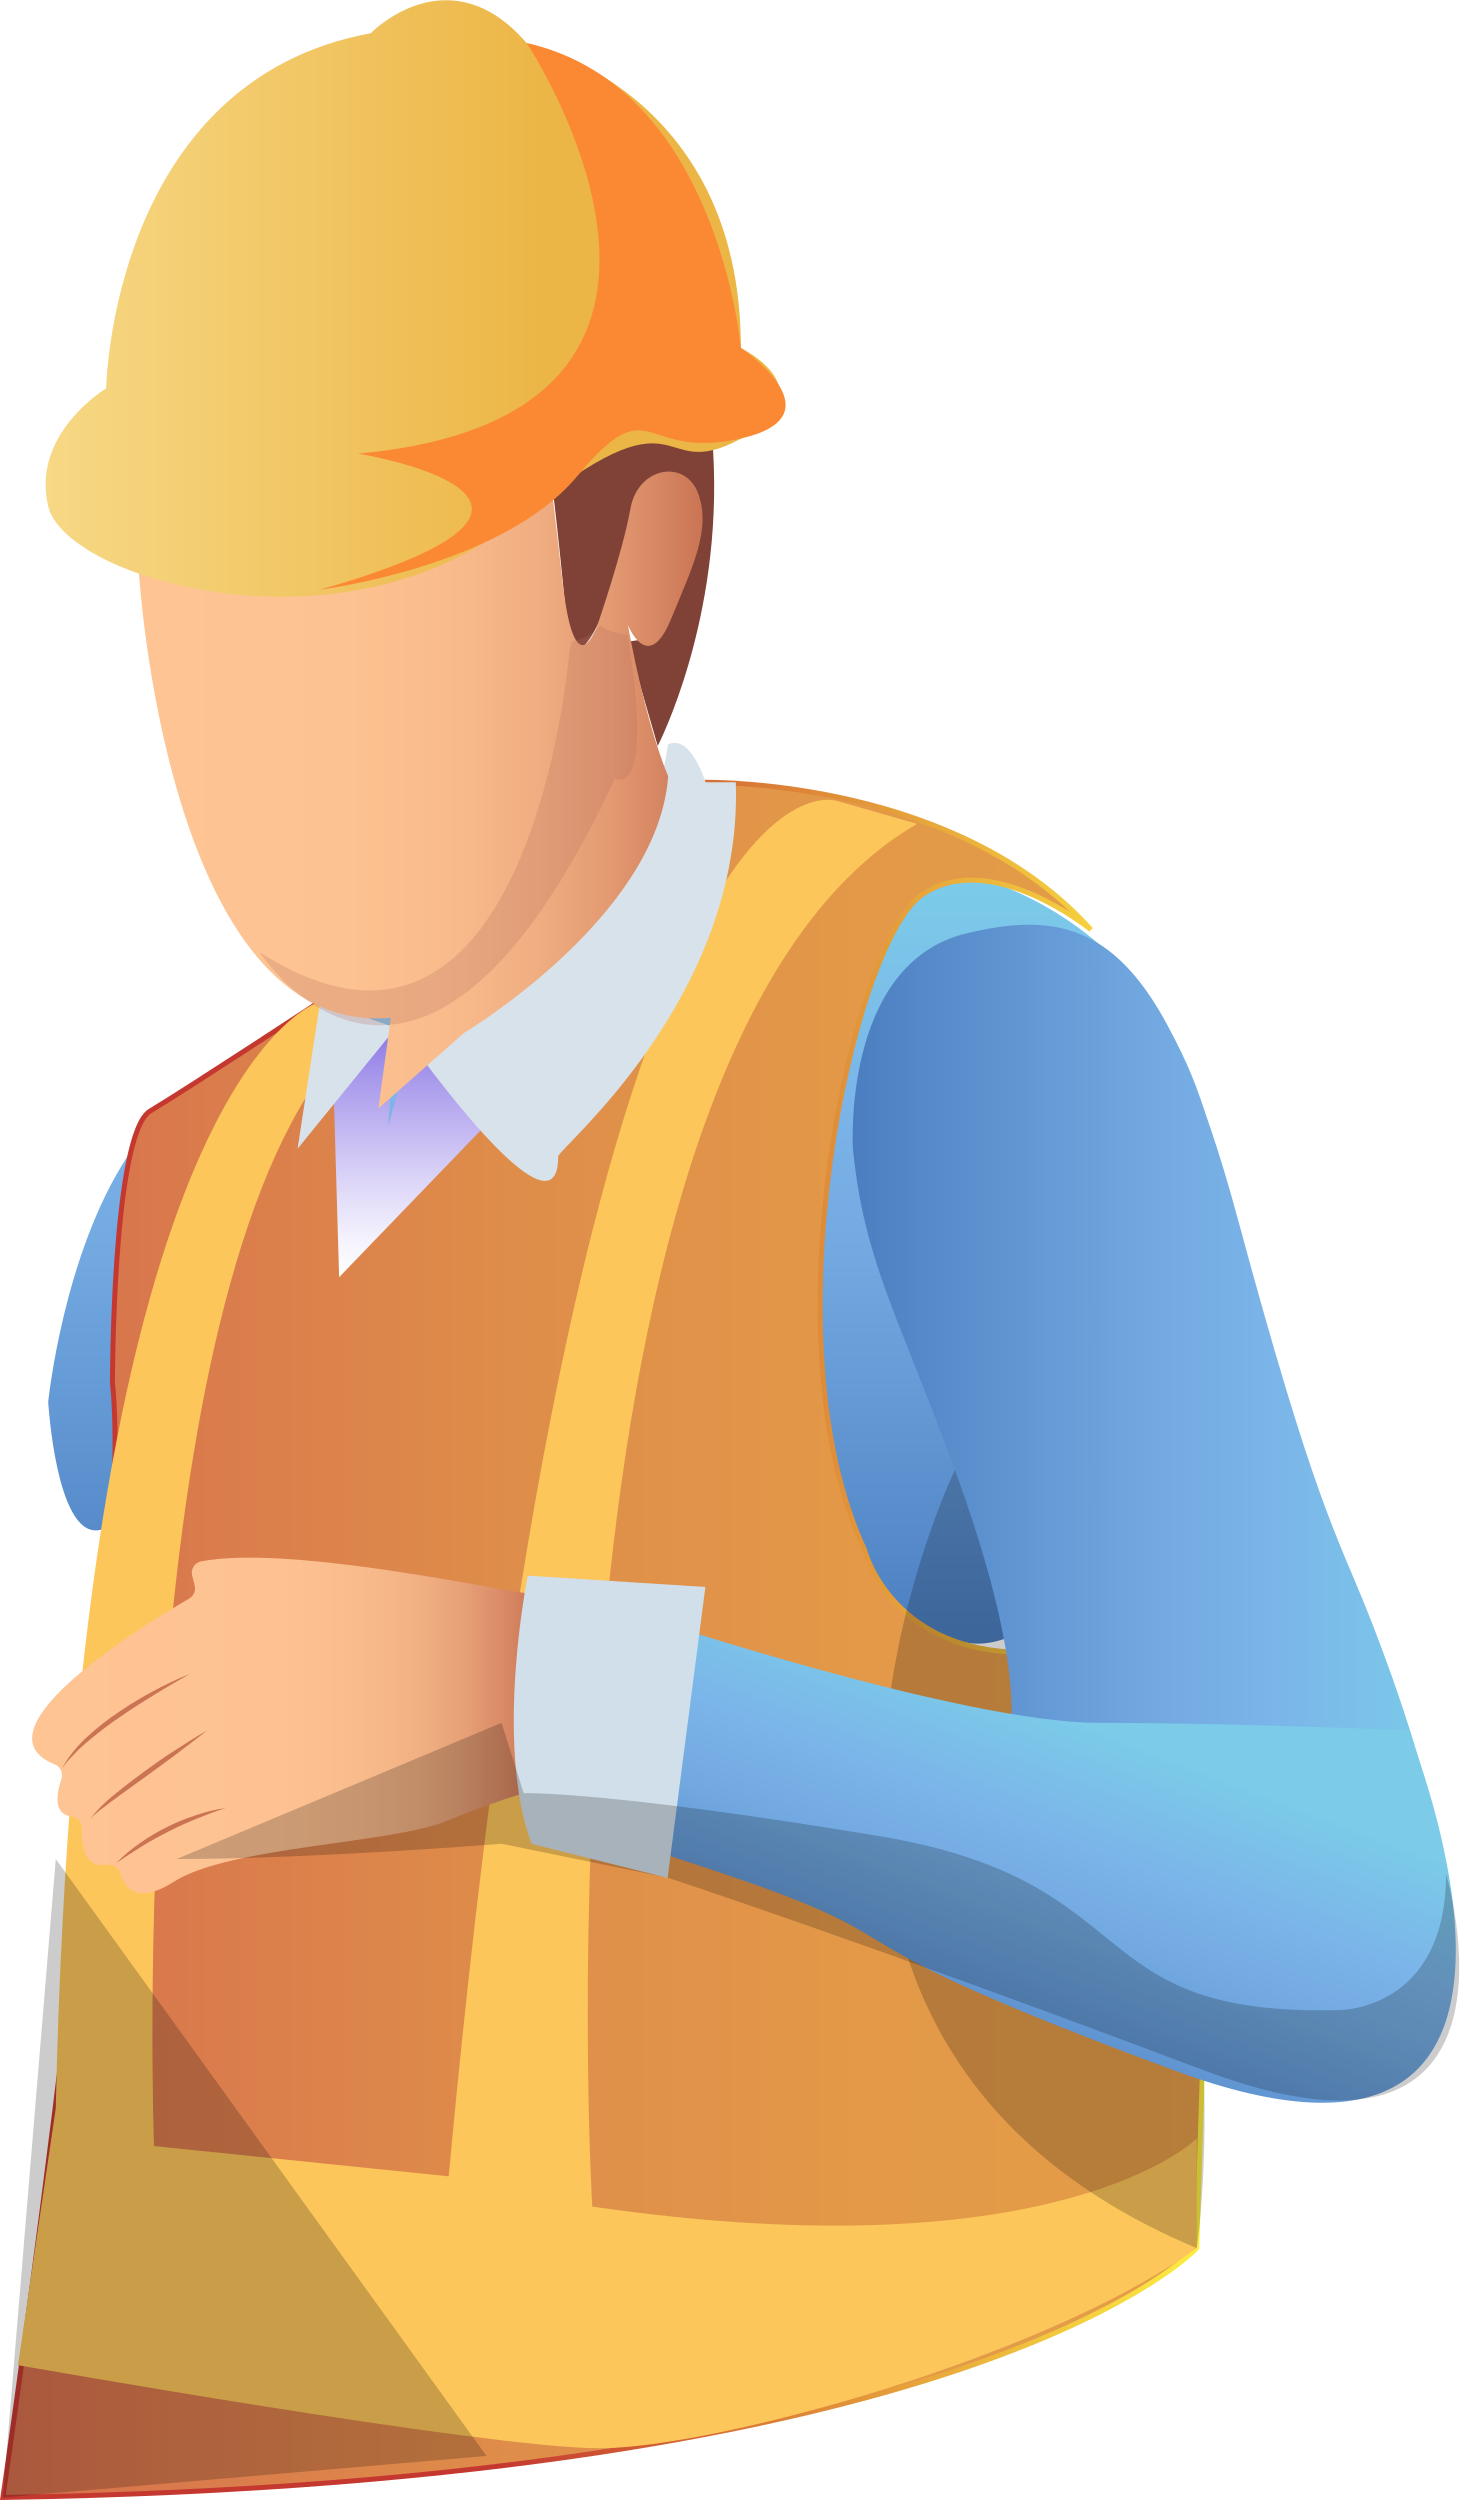
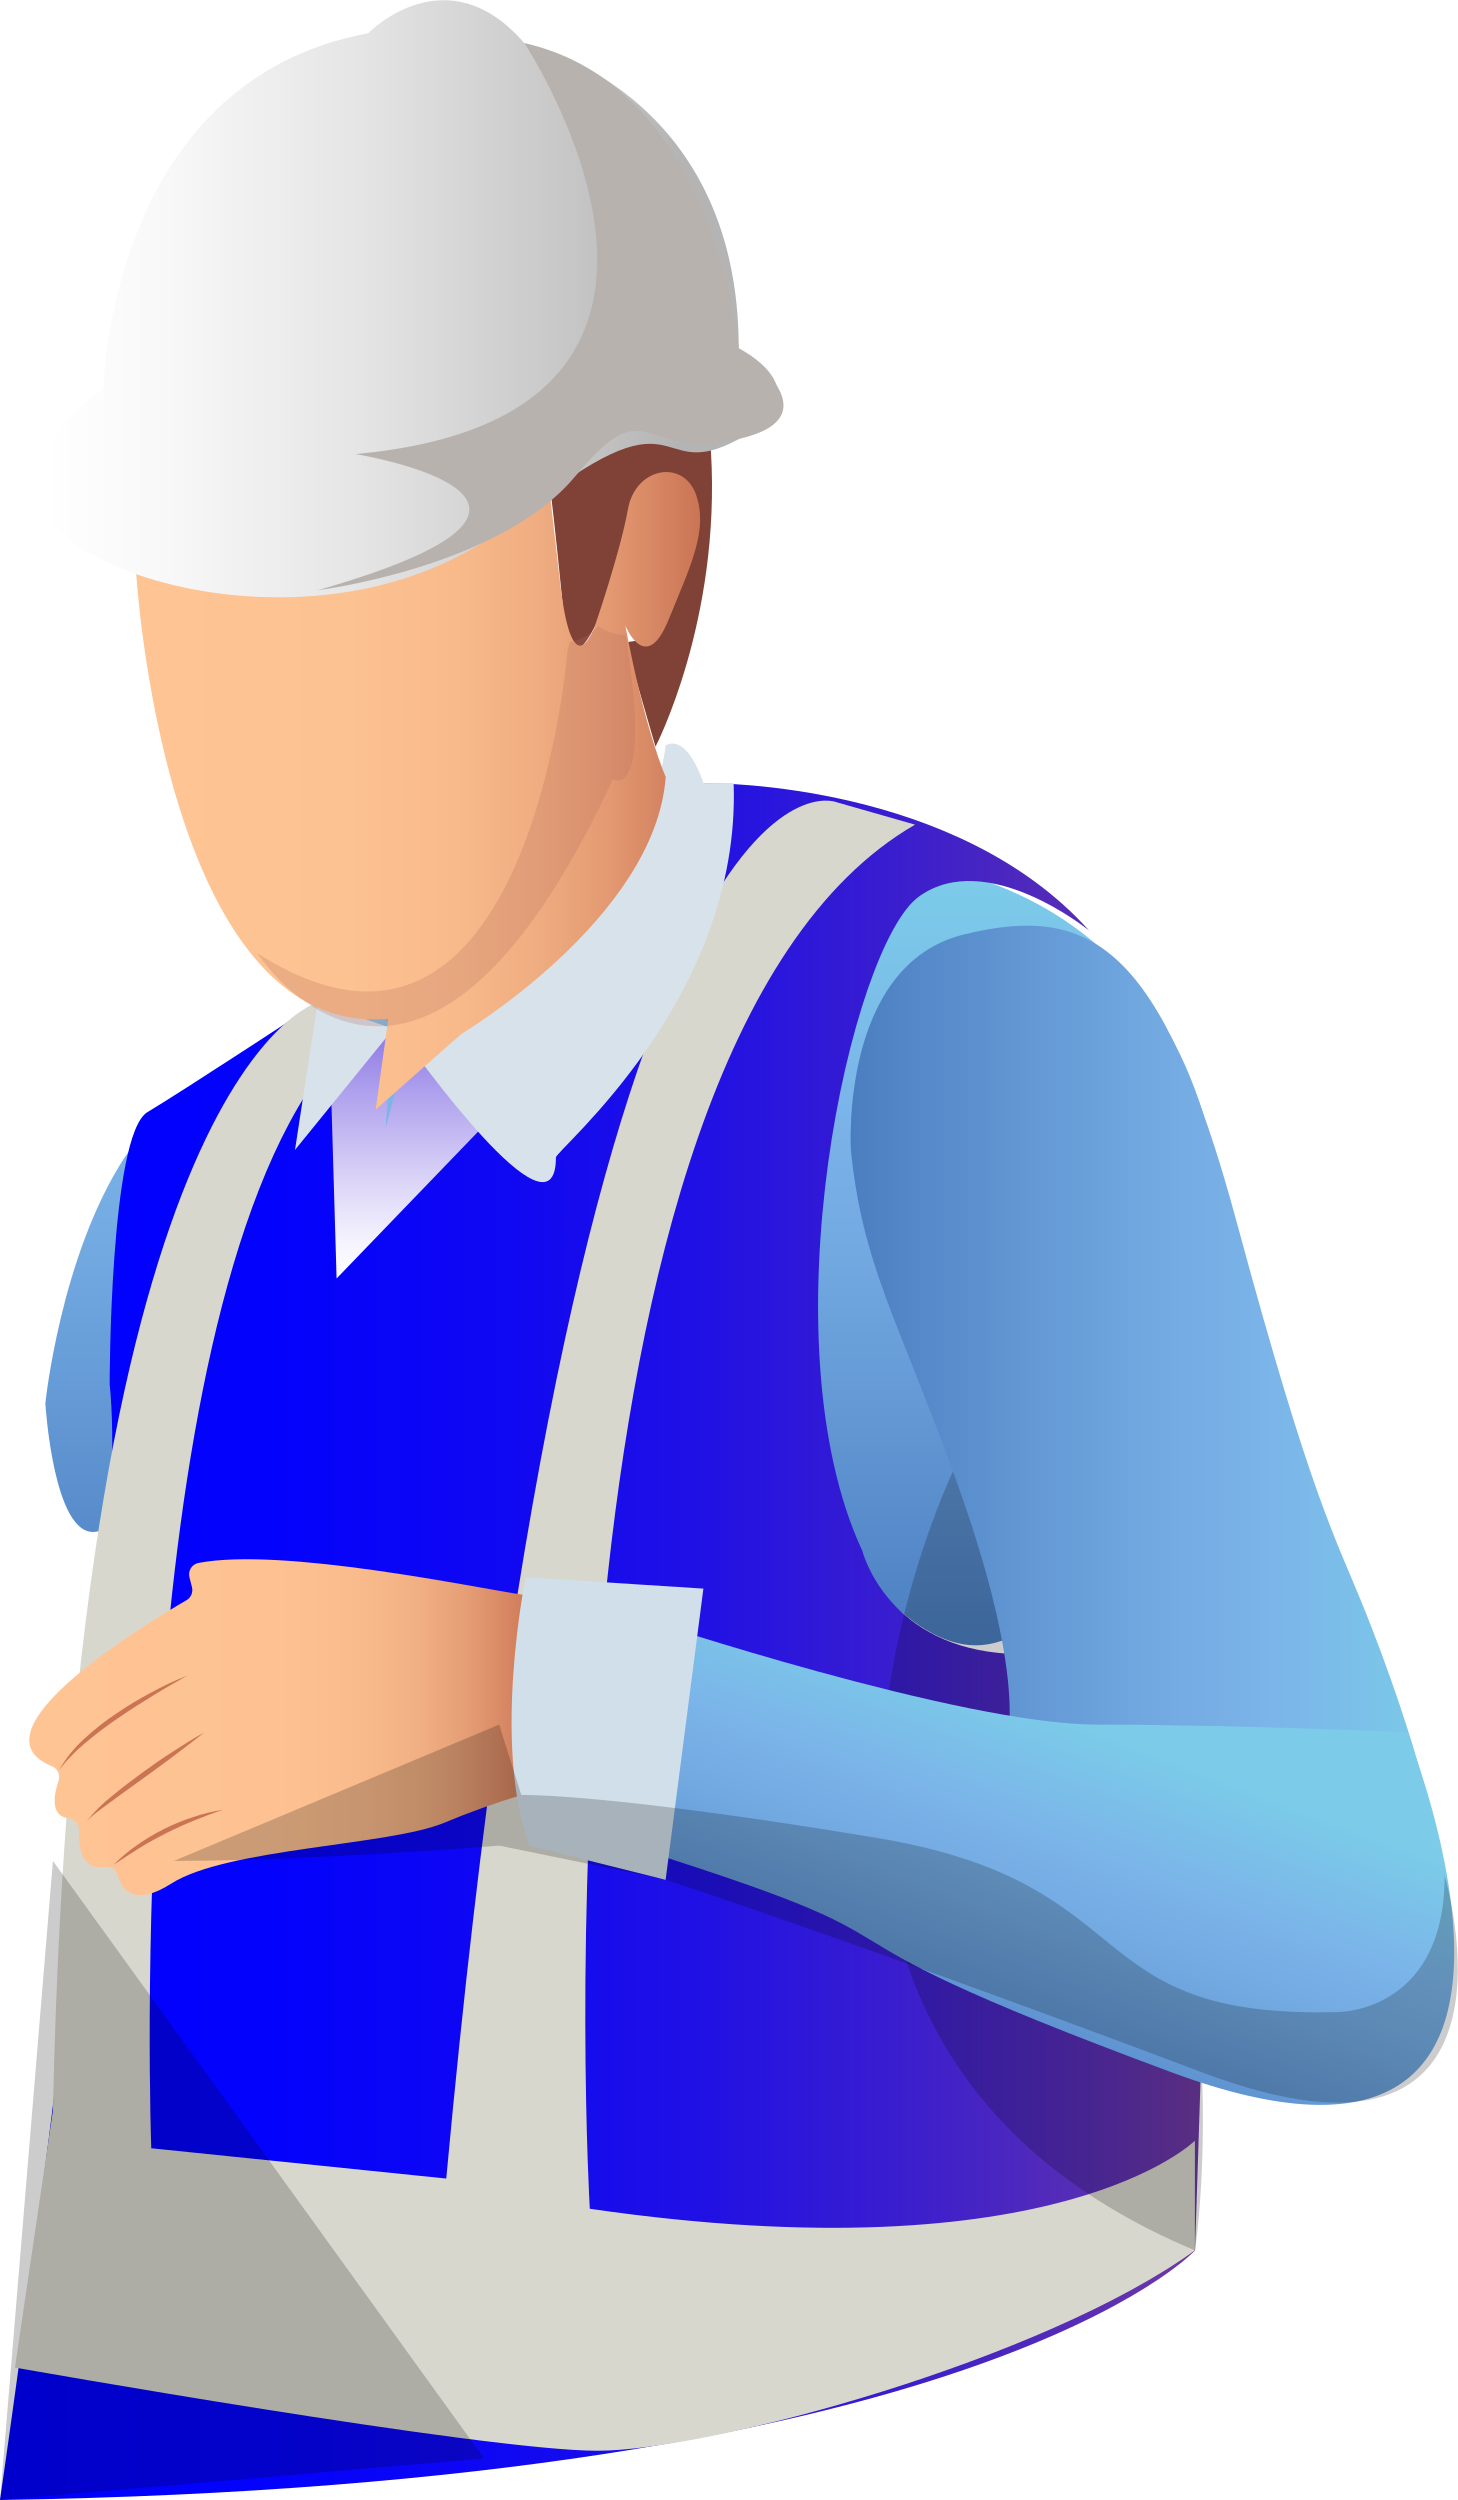
- <svg xmlns="http://www.w3.org/2000/svg" xmlns:xlink="http://www.w3.org/1999/xlink" viewBox="0 0 293.06 502.08">
+ <svg xmlns="http://www.w3.org/2000/svg" xmlns:xlink="http://www.w3.org/1999/xlink" viewBox="0 0 292.48 501.57">
  <defs>
-     <style>.cls-1{fill:url(#Degradado_sin_nombre_66);}.cls-2{stroke-miterlimit:10;fill:url(#Degradado_sin_nombre_198);stroke:url(#Degradado_sin_nombre_210);}.cls-3{fill:#fcc65a;}.cls-4{fill-opacity:0.2;}.cls-5{fill:url(#Degradado_sin_nombre_66-2);}.cls-6{fill:url(#Degradado_sin_nombre_66-3);}.cls-7{fill:url(#Degradado_sin_nombre_220);}.cls-8{fill:#d1dfea;}.cls-9{fill:#804237;}.cls-10{fill:url(#Degradado_sin_nombre_91);}.cls-11{fill:#d8e2eb;}.cls-12{fill:url(#Degradado_sin_nombre_171);}.cls-13{fill:url(#Degradado_sin_nombre_72);}.cls-14{fill:#ca7454;}.cls-15{fill:#b26b5b;opacity:0.25;}.cls-16{fill:#fb8933;}</style>
-     <linearGradient id="Degradado_sin_nombre_66" x1="127.06" y1="330.1" x2="127.06" y2="173.86" gradientUnits="userSpaceOnUse">
+     <style>.cls-1{fill:url(#Degradado_sin_nombre_66);}.cls-2{fill:url(#Degradado_sin_nombre_15);}.cls-3{fill:#d8d7ce;}.cls-4{fill-opacity:0.2;}.cls-5{fill:url(#Degradado_sin_nombre_66-2);}.cls-6{fill:url(#Degradado_sin_nombre_66-3);}.cls-7{fill:url(#Degradado_sin_nombre_220);}.cls-8{fill:#d1dfea;}.cls-9{fill:#804237;}.cls-10{fill:url(#Degradado_sin_nombre_91);}.cls-11{fill:#d8e2eb;}.cls-12{fill:url(#Degradado_sin_nombre_171);}.cls-13{fill:url(#Degradado_sin_nombre_63);}.cls-14{fill:#ca7454;}.cls-15{fill:#b26b5b;opacity:0.25;}.cls-16{fill:#b7b2ae;}</style>
+     <linearGradient id="Degradado_sin_nombre_66" x1="126.48" y1="330.1" x2="126.48" y2="173.86" gradientUnits="userSpaceOnUse">
      <stop offset="0" stop-color="#4b7ec0" />
      <stop offset="0.12" stop-color="#5589c9" />
      <stop offset="0.49" stop-color="#71a8e0" />
      <stop offset="0.69" stop-color="#7bb4e9" />
      <stop offset="0.98" stop-color="#7bcbe9" />
    </linearGradient>
-     <linearGradient id="Degradado_sin_nombre_198" x1="0.58" y1="329.34" x2="244.13" y2="329.34" gradientUnits="userSpaceOnUse">
-       <stop offset="0" stop-color="#d66e4d" />
-       <stop offset="0.13" stop-color="#d9794c" />
-       <stop offset="0.42" stop-color="#df8d4a" />
-       <stop offset="0.71" stop-color="#e39948" />
-       <stop offset="1" stop-color="#e49d48" />
+     <linearGradient id="Degradado_sin_nombre_15" y1="329.34" x2="243.55" y2="329.34" gradientUnits="userSpaceOnUse">
+       <stop offset="0" stop-color="blue" />
+       <stop offset="0.22" stop-color="#0302fc" />
+       <stop offset="0.4" stop-color="#0e07f3" />
+       <stop offset="0.57" stop-color="#1f10e5" />
+       <stop offset="0.73" stop-color="#381dd0" />
+       <stop offset="0.89" stop-color="#572db6" />
+       <stop offset="1" stop-color="#723b9f" />
    </linearGradient>
-     <linearGradient id="Degradado_sin_nombre_210" y1="329.35" x2="244.65" y2="329.35" gradientUnits="userSpaceOnUse">
-       <stop offset="0.41" stop-color="#c53830" />
-       <stop offset="1" stop-color="#fff241" />
-     </linearGradient>
-     <linearGradient id="Degradado_sin_nombre_66-2" x1="171.24" y1="301.8" x2="292.01" y2="301.8" xlink:href="#Degradado_sin_nombre_66" />
-     <linearGradient id="Degradado_sin_nombre_66-3" x1="189.2" y1="420.06" x2="217.85" y2="344.62" xlink:href="#Degradado_sin_nombre_66" />
-     <linearGradient id="Degradado_sin_nombre_220" x1="6.44" y1="346.55" x2="107.76" y2="346.55" gradientUnits="userSpaceOnUse">
+     <linearGradient id="Degradado_sin_nombre_66-2" x1="170.66" y1="301.8" x2="291.43" y2="301.8" xlink:href="#Degradado_sin_nombre_66" />
+     <linearGradient id="Degradado_sin_nombre_66-3" x1="188.62" y1="420.06" x2="217.27" y2="344.62" xlink:href="#Degradado_sin_nombre_66" />
+     <linearGradient id="Degradado_sin_nombre_220" x1="5.86" y1="346.55" x2="107.18" y2="346.55" gradientUnits="userSpaceOnUse">
      <stop offset="0.04" stop-color="#ffc493" />
      <stop offset="0.49" stop-color="#fec292" />
      <stop offset="0.65" stop-color="#f9bb8c" />
      <stop offset="0.77" stop-color="#f1b083" />
      <stop offset="0.86" stop-color="#e69f76" />
      <stop offset="0.94" stop-color="#d88964" />
      <stop offset="1" stop-color="#ca7454" />
    </linearGradient>
-     <linearGradient id="Degradado_sin_nombre_91" x1="87.45" y1="256.5" x2="87.45" y2="204.91" gradientUnits="userSpaceOnUse">
+     <linearGradient id="Degradado_sin_nombre_91" x1="86.87" y1="256.5" x2="86.87" y2="204.91" gradientUnits="userSpaceOnUse">
      <stop offset="0" stop-color="#fff" />
      <stop offset="0.14" stop-color="#f5f3fd" />
      <stop offset="0.39" stop-color="#dad3f7" />
      <stop offset="0.73" stop-color="#aea0ed" />
      <stop offset="1" stop-color="#8772e5" />
    </linearGradient>
-     <linearGradient id="Degradado_sin_nombre_171" x1="26.99" y1="143.96" x2="141.03" y2="143.96" gradientUnits="userSpaceOnUse">
+     <linearGradient id="Degradado_sin_nombre_171" x1="26.41" y1="143.96" x2="140.45" y2="143.96" gradientUnits="userSpaceOnUse">
      <stop offset="0.04" stop-color="#ffc493" />
      <stop offset="0.38" stop-color="#fdc291" />
      <stop offset="0.57" stop-color="#f8ba8b" />
      <stop offset="0.72" stop-color="#efac80" />
      <stop offset="0.84" stop-color="#e39971" />
      <stop offset="0.95" stop-color="#d2805e" />
      <stop offset="1" stop-color="#ca7454" />
    </linearGradient>
-     <linearGradient id="Degradado_sin_nombre_72" x1="9.15" y1="59.91" x2="156.65" y2="59.91" gradientUnits="userSpaceOnUse">
-       <stop offset="0" stop-color="#f7d885" />
-       <stop offset="0.68" stop-color="#ecb646" />
+     <linearGradient id="Degradado_sin_nombre_63" x1="8.57" y1="59.91" x2="156.07" y2="59.91" gradientUnits="userSpaceOnUse">
+       <stop offset="0" stop-color="#fff" />
+       <stop offset="0.17" stop-color="#f8f8f8" />
+       <stop offset="0.43" stop-color="#e5e5e5" />
+       <stop offset="0.73" stop-color="#c5c5c6" />
+       <stop offset="0.87" stop-color="#b4b4b5" />
    </linearGradient>
  </defs>
  <g id="Capa_2" data-name="Capa 2">
    <g id="ilustracion_megatron">
      <g id="ing">
-         <path class="cls-1" d="M9.68,281.54s3-29.59,15.94-49.32S163.71,167.73,191,174.56s45.52,25.8,52.35,53.87-20.48,101.67-47,101.67-55.39-72.84-55.39-72.84-106.22,22-111.53,29.59-1.52,19.73-9.86,20.49S9.68,281.54,9.68,281.54Z" />
-         <path class="cls-2" d="M141.7,157.11c3,0,50.84,0,77.39,29.59,0,0-20.48-16.69-34.14-6.83s-31.11,88.77-11.38,131.26c0,0,4.55,18.21,27.31,20.49s43.25,2.27,43.25,2.27L240.34,451.5s-43.25,47-239.76,50.07c0,0,26.55-182.09,22-223.82,0,0,0-50.08,7.59-54.63s34.14-22,34.14-22,12.14,42.48,7.59,48.55c0,0,37.18-42.48,56.15-61.45S141.7,157.11,141.7,157.11Z" />
-         <path class="cls-3" d="M168.26,160.9s-50.84-19.72-78.15,276.18L30.93,431s-6.07-163.88,34.9-217l-1.52-12.89S15.75,214,11.2,423.42L3.61,475s94.09,16.69,116.85,16.69S210,473.5,240.34,451.5v-22S213,456.81,118.94,443.15c0,0-13.66-232.17,65.25-277.69Z" />
-         <path class="cls-4" d="M191.78,295.2s-54.63,113.05,48.56,156.3C240.34,451.5,255.51,352.1,191.78,295.2Z" />
-         <path class="cls-5" d="M171.29,230.71s-2.27-37.18,22.76-43.25,39.46,1.52,54.63,57.66,19.73,63,25.8,78.15,33.38,86.5,4.55,94.08-75.87-68.28-75.87-72.83,0-18.21-11.38-49.32S173.57,253.47,171.29,230.71Z" />
-         <path class="cls-6" d="M129.56,324.79S193.3,346,220.61,346s62.22,1.52,62.22,1.52,41,100.91-47,68.29-35.66-22.77-113.8-47Z" />
-         <path class="cls-7" d="M105.77,320c-10-1.47-48.51-9.64-65.38-6.43a2.34,2.34,0,0,0-1.8,2.88l.51,2a2.37,2.37,0,0,1-1.1,2.6c-8,4.62-44,26.36-27.08,33.27a2.36,2.36,0,0,1,1.4,3c-.92,2.69-1.75,7,2,7.49a2.4,2.4,0,0,1,2.15,2.46c-.15,3.13.35,8,5,7.27a2.4,2.4,0,0,1,2.72,1.66c.74,2.81,3.13,6.55,10.79,1.68,11.12-7.08,43.5-7.59,54.62-12.14a164.06,164.06,0,0,1,15.57-5.61,2.34,2.34,0,0,0,1.68-2.19l.91-35.57A2.33,2.33,0,0,0,105.77,320Z" />
-         <path class="cls-8" d="M106,316.44s-6.83,33.39.76,53.87l27.32,6.83,7.58-58.42Z" />
-         <path class="cls-9" d="M109.84,90.6c1,2.52,4.55,40,4.55,40s4.55,6.07,14.67-31.36c0,0,17.19-9.61,7.58,18.72,0,0-1,9.61-8.59,10.62s-1.52,2-1.52,2l5.56,19.23s13.15-25.29,11.13-59.18S109.84,90.6,109.84,90.6Z" />
-         <polygon class="cls-10" points="66.59 204.91 68.11 256.5 108.32 214.77 82.52 209.46 77.97 226.15 79.49 206.43 66.59 204.91" />
-         <polygon class="cls-11" points="64.31 201.12 59.76 230.71 79.49 206.43 64.31 201.12" />
-         <path class="cls-11" d="M82.52,209.46s29.59,41.73,29.59,22.76c0-1.51,37.18-31.86,35.66-75.11H141.7s-3-9.86-7.58-7.59C134.12,149.52,131.08,187.46,82.52,209.46Z" />
-         <path class="cls-12" d="M27.89,114.87s5.57,93.58,50.59,89.53L76,222.61l17.19-15.17s39-23.27,41-51.59c0,0-4.05-8.6-8.1-30.35,0,0,4,10.11,8.6-1s8.09-18.21,5.56-25.3-12.13-5.56-13.65,3S120,125.5,120,125.5s-4.55,13.65-7.08-9.11S106.8,65.3,106.8,65.3,29.92,94.64,27.89,101.72A24.41,24.41,0,0,0,27.89,114.87Z" />
-         <path class="cls-13" d="M21.32,78s1-61.71,53.11-71.32c0,0,15.68-16.19,31.36,2,0,0,43,9.11,43,61.21,0,0,17.71,8.6,0,18.21s-10.11-12.14-45,16.18-90.55,12.14-94.09-2.53S21.32,78,21.32,78Z" />
-         <path class="cls-14" d="M38.14,336.17c-1.17.68-2.34,1.33-3.49,2s-2.32,1.36-3.46,2.07c-2.28,1.4-4.55,2.82-6.75,4.35a76.79,76.79,0,0,0-6.4,4.8c-.53.41-1,.85-1.51,1.31s-1,.89-1.44,1.39-.95.94-1.38,1.45-.84,1.05-1.27,1.57a25.91,25.91,0,0,1,5.08-6.3,50.53,50.53,0,0,1,6.36-5,72.9,72.9,0,0,1,6.93-4.19A66.86,66.86,0,0,1,38.14,336.17Z" />
-         <path class="cls-14" d="M41.55,347.55c-1.92,1.56-3.89,3-5.86,4.52s-4,2.93-5.95,4.39l-6,4.33c-1,.72-2,1.45-2.95,2.21a20.63,20.63,0,0,0-2.8,2.4,29.65,29.65,0,0,1,5.28-5.22c1.9-1.59,3.88-3.07,5.87-4.53s4-2.86,6.1-4.2S39.4,348.77,41.55,347.55Z" />
-         <path class="cls-14" d="M45.34,363.1c-2,.63-3.9,1.37-5.81,2.14s-3.77,1.61-5.6,2.54-3.64,1.89-5.4,3-3.46,2.2-5.19,3.37a34,34,0,0,1,4.77-4,40.9,40.9,0,0,1,5.37-3.2,41.63,41.63,0,0,1,5.79-2.37A31.65,31.65,0,0,1,45.34,363.1Z" />
-         <polygon class="cls-4" points="11.2 373.35 97.7 493.23 0.58 501.57 11.2 373.35" />
-         <path class="cls-4" d="M35.48,373.35,100.73,346l4.44,14.12s16.81-.46,71.43,8.64,39.46,36.42,92.57,34.91c0,0,21.24,0,21.24-27.32,0,0,19.73,65.25-48.56,39.46s-107.73-38.7-107.73-38.7l-33.39-6.83S62.79,373.35,35.48,373.35Z" />
-         <path class="cls-15" d="M126.53,130.56c-.17-1.15-.35-2.18-.53-3.15a9.9,9.9,0,0,1-5.47-1.79,9.29,9.29,0,0,1-5.65,3.15c-.32,1.08-.49,1.79-.49,1.79s-7.59,95.59-62.22,60.69c0,0,31.87,50.08,71.32-34.9C123.49,156.35,131.08,160.9,126.53,130.56Z" />
-         <path class="cls-16" d="M64.31,118.42s36.42-4.56,51.6-22.77,12.64-3,32.87-7.58,0-18.21,0-18.21-4.55-52.61-43-61.21c0,0,49.57,74.86-33.89,82.45C71.9,91.1,128.05,100.21,64.31,118.42Z" />
+         <path class="cls-1" d="M9.1,281.54S12.14,252,25,232.22s138.09-64.49,165.4-57.66,45.52,25.8,52.35,53.87-20.48,101.67-47,101.67-55.39-72.84-55.39-72.84-106.22,22-111.53,29.59S27.31,306.58,19,307.34,9.1,281.54,9.1,281.54Z" />
+         <path class="cls-2" d="M141.12,157.11c3,0,50.84,0,77.39,29.59,0,0-20.48-16.69-34.14-6.83S153.26,268.64,173,311.13c0,0,4.55,18.21,27.31,20.49s43.25,2.27,43.25,2.27L239.76,451.5S196.51,498.54,0,501.57c0,0,26.56-182.09,22-223.82,0,0,0-50.08,7.59-54.63s34.14-22,34.14-22,12.14,42.48,7.59,48.55c0,0,37.18-42.48,56.15-61.45S141.12,157.11,141.12,157.11Z" />
+         <path class="cls-3" d="M167.68,160.9s-50.84-19.72-78.15,276.18L30.35,431s-6.07-163.88,34.9-217l-1.52-12.89S15.17,214,10.62,423.42L3,475s94.09,16.69,116.85,16.69,89.53-18.21,119.88-40.21v-22s-27.32,27.32-121.4,13.66c0,0-13.66-232.17,65.25-277.69Z" />
+         <path class="cls-4" d="M191.2,295.2s-54.63,113.05,48.56,156.3C239.76,451.5,254.93,352.1,191.2,295.2Z" />
+         <path class="cls-5" d="M170.71,230.71s-2.27-37.18,22.76-43.25,39.46,1.52,54.63,57.66,19.73,63,25.8,78.15,33.38,86.5,4.55,94.08-75.87-68.28-75.87-72.83,0-18.21-11.38-49.32S173,253.47,170.71,230.71Z" />
+         <path class="cls-6" d="M129,324.79S192.72,346,220,346s62.22,1.52,62.22,1.52,41,100.91-47.05,68.29-35.66-22.77-113.8-47Z" />
+         <path class="cls-7" d="M105.19,320c-10-1.47-48.51-9.64-65.38-6.43a2.34,2.34,0,0,0-1.8,2.88l.51,2a2.37,2.37,0,0,1-1.1,2.6c-8,4.62-44,26.36-27.08,33.27a2.36,2.36,0,0,1,1.4,3c-.92,2.69-1.75,7,2,7.49a2.4,2.4,0,0,1,2.15,2.46c-.15,3.13.35,8,5,7.27a2.4,2.4,0,0,1,2.72,1.66c.74,2.81,3.14,6.55,10.79,1.68,11.12-7.08,43.5-7.59,54.62-12.14a164.06,164.06,0,0,1,15.57-5.61,2.34,2.34,0,0,0,1.68-2.19l.91-35.57A2.33,2.33,0,0,0,105.19,320Z" />
+         <path class="cls-8" d="M105.46,316.44s-6.83,33.39.76,53.87l27.32,6.83,7.58-58.42Z" />
+         <path class="cls-9" d="M109.26,90.6c1,2.52,4.55,40,4.55,40s4.55,6.07,14.67-31.36c0,0,17.2-9.61,7.58,18.72,0,0-1,9.61-8.59,10.62s-1.52,2-1.52,2l5.56,19.23s13.15-25.29,11.13-59.18S109.26,90.6,109.26,90.6Z" />
+         <polygon class="cls-10" points="66.01 204.91 67.53 256.5 107.74 214.77 81.94 209.46 77.39 226.15 78.91 206.43 66.01 204.91" />
+         <polygon class="cls-11" points="63.73 201.12 59.18 230.71 78.91 206.43 63.73 201.12" />
+         <path class="cls-11" d="M81.94,209.46s29.59,41.73,29.59,22.76c0-1.51,37.18-31.86,35.66-75.11h-6.07s-3-9.86-7.58-7.59C133.54,149.52,130.5,187.46,81.94,209.46Z" />
+         <path class="cls-12" d="M27.31,114.87s5.57,93.58,50.59,89.53l-2.53,18.21,17.19-15.17s38.95-23.27,41-51.59c0,0-4-8.6-8.1-30.35,0,0,4.05,10.11,8.6-1s8.09-18.21,5.57-25.3-12.14-5.56-13.66,3-6.58,23.27-6.58,23.27-4.55,13.65-7.08-9.11-6.07-51.09-6.07-51.09S29.34,94.64,27.31,101.72A24.41,24.41,0,0,0,27.31,114.87Z" />
+         <path class="cls-13" d="M20.74,78s1-61.71,53.11-71.32c0,0,15.68-16.19,31.36,2,0,0,43,9.11,43,61.21,0,0,17.71,8.6,0,18.21s-10.11-12.14-45,16.18S12.65,116.39,9.1,101.72,20.74,78,20.74,78Z" />
+         <path class="cls-14" d="M37.56,336.17c-1.17.68-2.34,1.33-3.49,2s-2.32,1.36-3.46,2.07c-2.28,1.4-4.55,2.82-6.75,4.35a76.79,76.79,0,0,0-6.4,4.8c-.53.41-1,.85-1.51,1.31s-1,.89-1.44,1.39-.95.94-1.38,1.45-.84,1.05-1.27,1.57a25.71,25.71,0,0,1,5.09-6.3,49.73,49.73,0,0,1,6.35-5,72.9,72.9,0,0,1,6.93-4.19A66.86,66.86,0,0,1,37.56,336.17Z" />
+         <path class="cls-14" d="M41,347.55c-1.92,1.56-3.89,3-5.86,4.52s-4,2.93-5.95,4.39l-6,4.33c-1,.72-2,1.45-3,2.21a20.63,20.63,0,0,0-2.8,2.4,29.65,29.65,0,0,1,5.28-5.22c1.9-1.59,3.88-3.07,5.87-4.53s4-2.86,6.1-4.2S38.82,348.77,41,347.55Z" />
+         <path class="cls-14" d="M44.76,363.1c-2,.63-3.9,1.37-5.8,2.14s-3.78,1.61-5.61,2.54-3.64,1.89-5.39,3-3.47,2.2-5.2,3.37a34,34,0,0,1,4.77-4,42,42,0,0,1,11.16-5.57A31.82,31.82,0,0,1,44.76,363.1Z" />
+         <polygon class="cls-4" points="10.62 373.35 97.12 493.23 0 501.57 10.62 373.35" />
+         <path class="cls-4" d="M34.9,373.35,100.15,346l4.44,14.12s16.81-.46,71.43,8.64,39.46,36.42,92.57,34.91c0,0,21.24,0,21.24-27.32,0,0,19.73,65.25-48.56,39.46s-107.73-38.7-107.73-38.7l-33.39-6.83S62.22,373.35,34.9,373.35Z" />
+         <path class="cls-15" d="M126,130.56c-.17-1.15-.35-2.18-.53-3.15a9.9,9.9,0,0,1-5.47-1.79,9.29,9.29,0,0,1-5.65,3.15c-.32,1.08-.49,1.79-.49,1.79s-7.59,95.59-62.22,60.69c0,0,31.87,50.08,71.32-34.9C122.91,156.35,130.5,160.9,126,130.56Z" />
+         <path class="cls-16" d="M63.73,118.42s36.42-4.56,51.6-22.77,12.64-3,32.87-7.58,0-18.21,0-18.21-4.55-52.61-43-61.21c0,0,49.57,74.86-33.89,82.45C71.32,91.1,127.47,100.21,63.73,118.42Z" />
      </g>
    </g>
  </g>
</svg>
